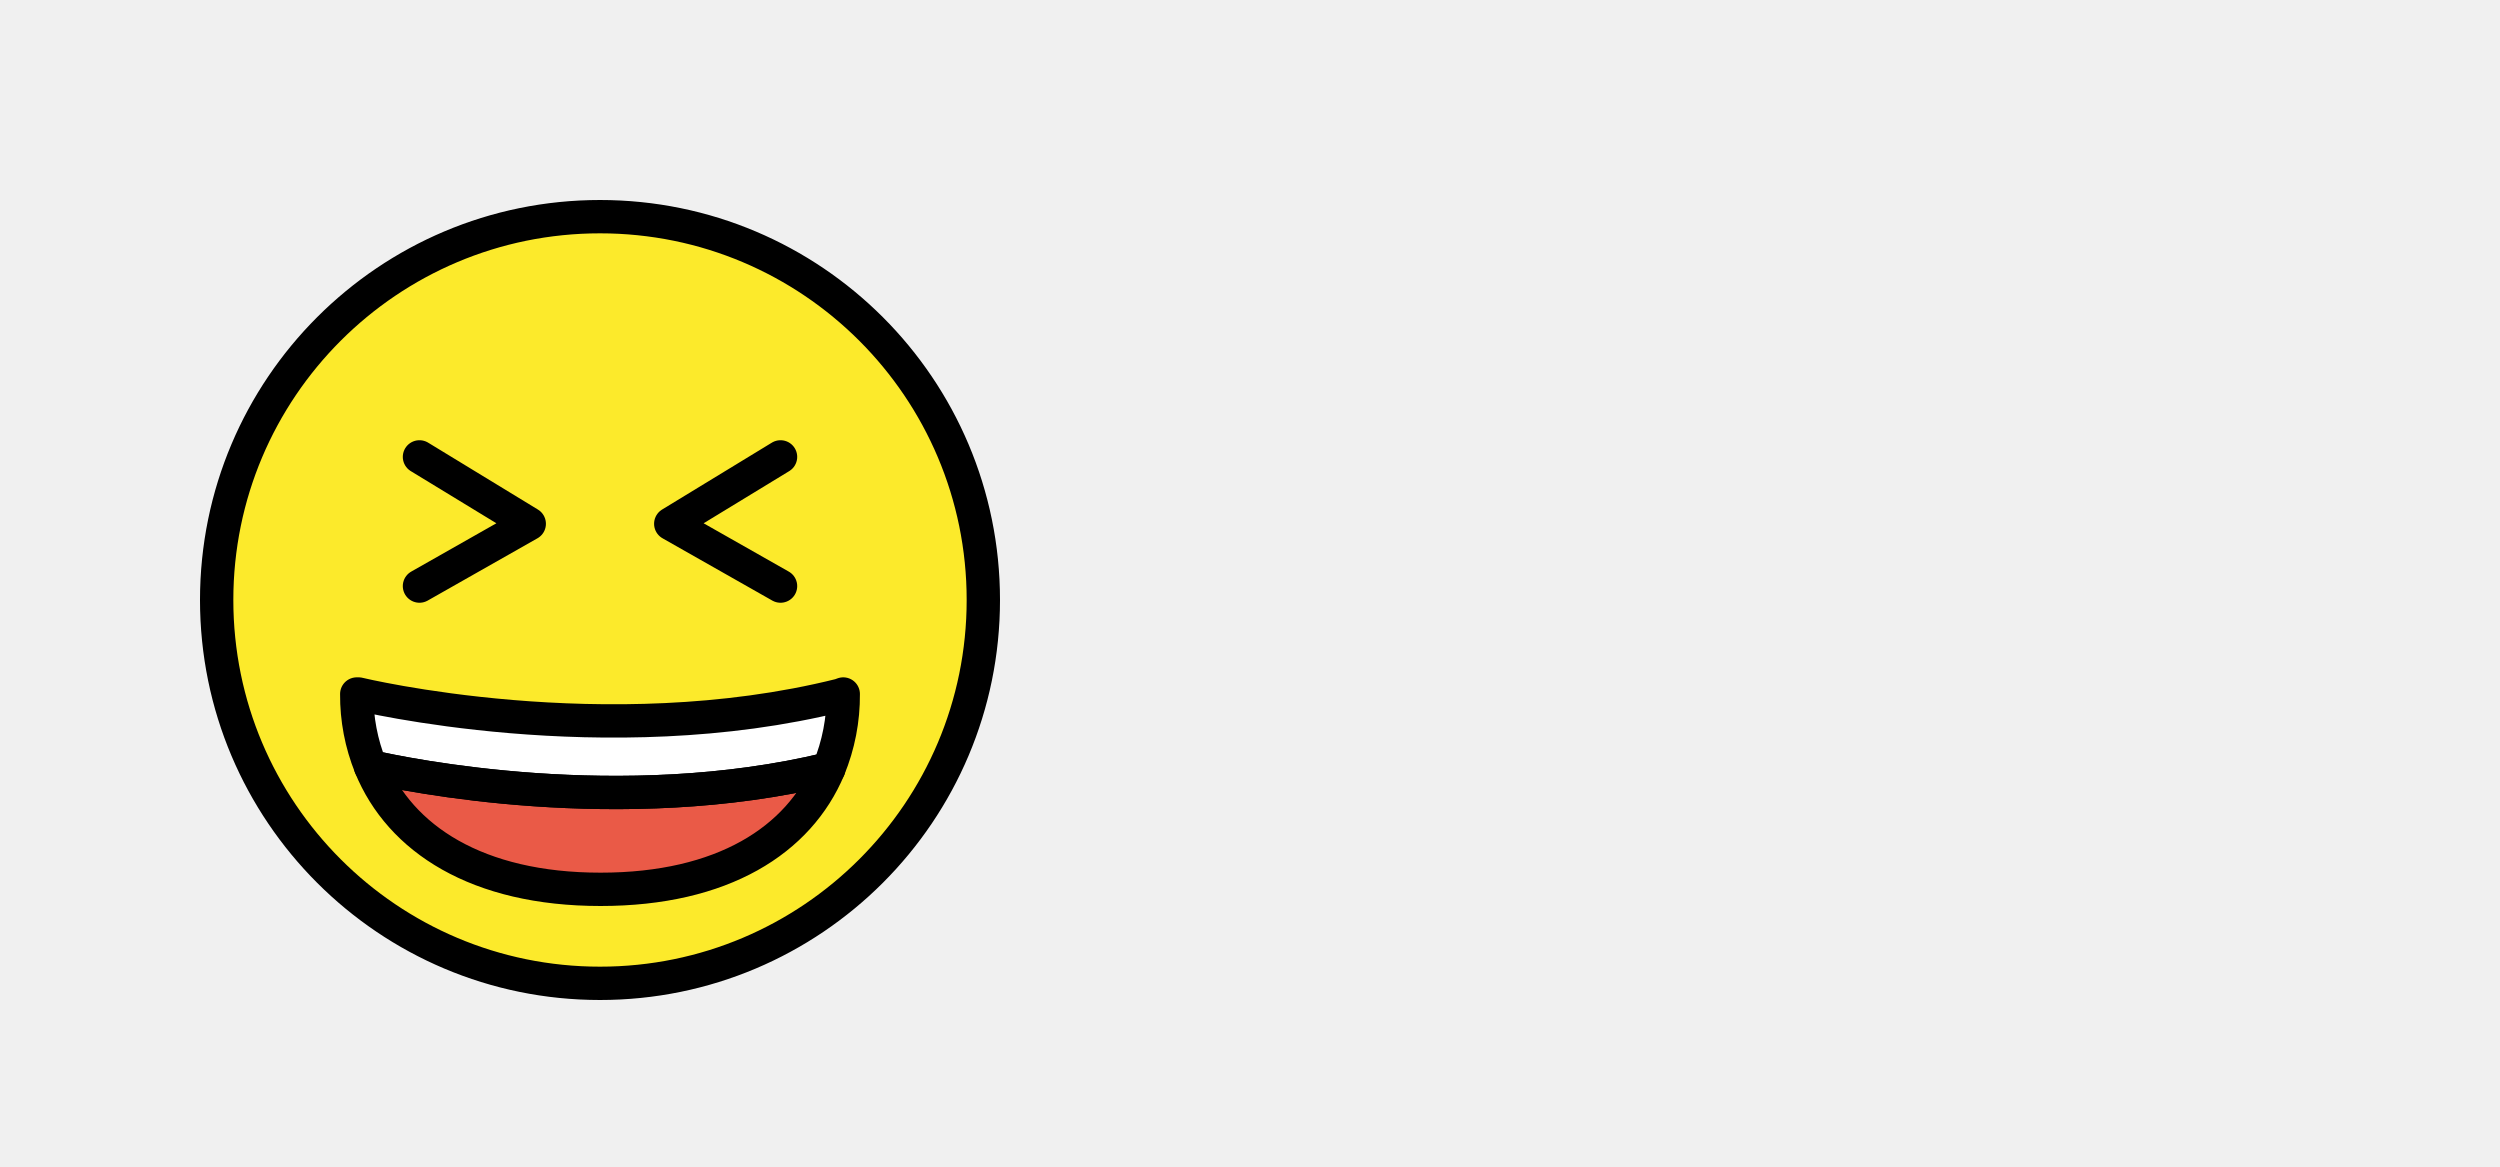
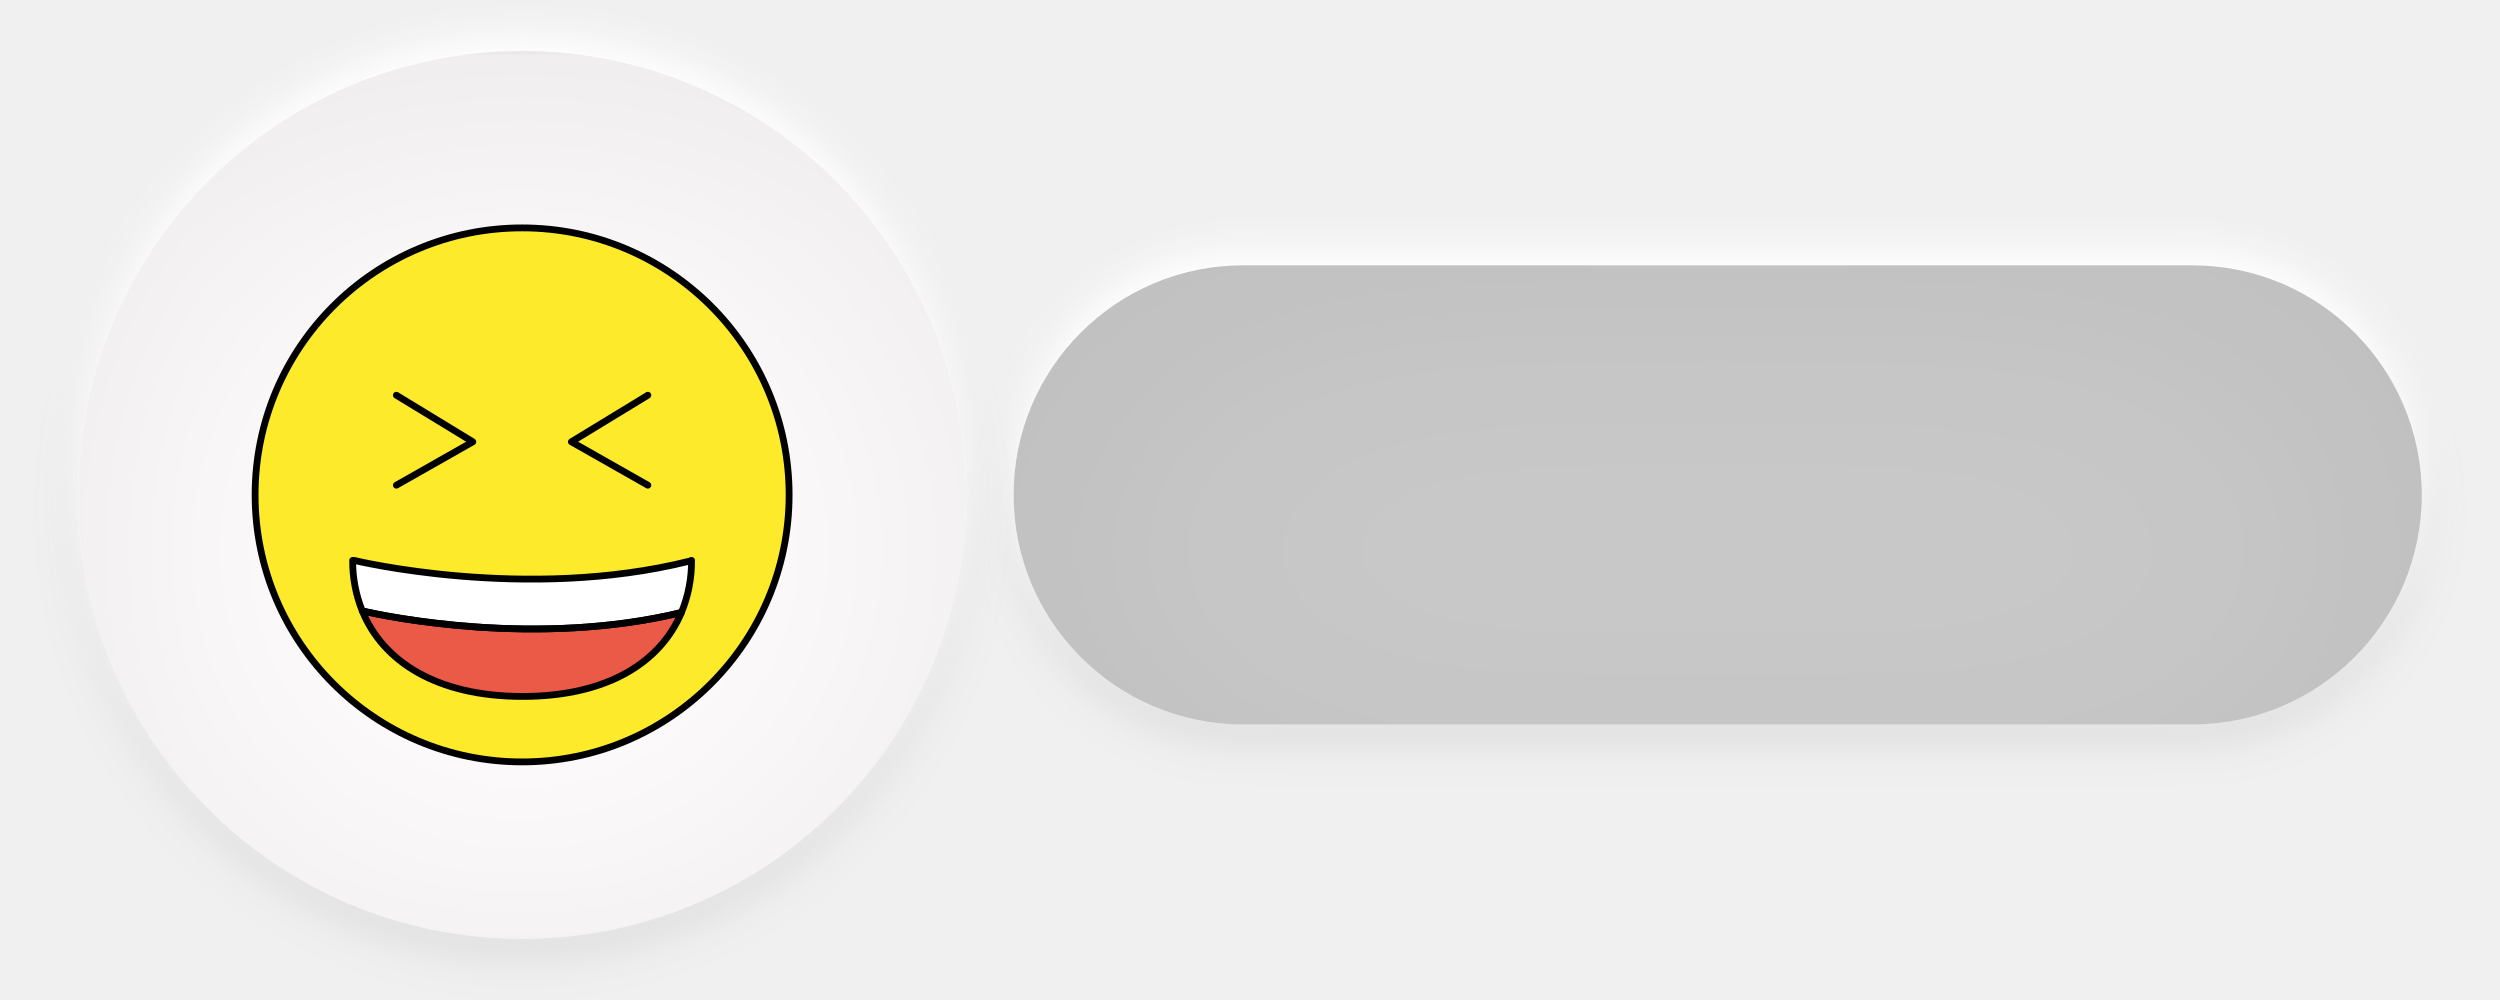
- <svg xmlns="http://www.w3.org/2000/svg" id="emoji" viewBox="0 0 150 70">
-   <rect id="my-rect" fill="#e5f9ff" x="0" y="0" rx="20" ry="20" />
-   <g>
-     <g id="color">
-       <circle cx="36" cy="36" r="23" fill="#fcea2b" />
-       <path fill="#fff" d="M50.595,41.64a11.555,11.555,0,0,1-.87,4.49c-12.49,3.03-25.43.34-27.49-.13a11.435,11.435,0,0,1-.83-4.36h.11s14.8,3.59,28.89.07Z" />
-       <path fill="#ea5a47" d="M49.725,46.13c-1.79,4.27-6.35,7.23-13.69,7.23-7.41,0-12.03-3.03-13.8-7.36C24.295,46.47,37.235,49.16,49.725,46.13Z" />
+ <svg xmlns="http://www.w3.org/2000/svg" xmlns:xlink="http://www.w3.org/1999/xlink" width="200px" height="80px" viewBox="0 0 715 294" version="1.1">
+   <defs>
+     <rect id="path-_ndjlxyn-2-1" x="288" y="78" width="414" height="135" rx="67.5" />
+     <filter x="-5.3%" y="-17.8%" width="110.6%" height="137.8%" filterUnits="objectBoundingBox" id="filter-_ndjlxyn-2-2">
+       <feOffset dx="0" dy="5" in="SourceAlpha" result="shadowOffsetOuter1" />
+       <feGaussianBlur stdDeviation="6.5" in="shadowOffsetOuter1" result="shadowBlurOuter1" />
+       <feComposite in="shadowBlurOuter1" in2="SourceAlpha" operator="out" result="shadowBlurOuter1" />
+       <feColorMatrix values="0 0 0 0 0.86   0 0 0 0 0.86   0 0 0 0 0.86  0 0 0 1 0" type="matrix" in="shadowBlurOuter1" result="shadowMatrixOuter1" />
+       <feOffset dx="0" dy="-5" in="SourceAlpha" result="shadowOffsetOuter2" />
+       <feGaussianBlur stdDeviation="5" in="shadowOffsetOuter2" result="shadowBlurOuter2" />
+       <feComposite in="shadowBlurOuter2" in2="SourceAlpha" operator="out" result="shadowBlurOuter2" />
+       <feColorMatrix values="0 0 0 0 1   0 0 0 0 1   0 0 0 0 1  0 0 0 1 0" type="matrix" in="shadowBlurOuter2" result="shadowMatrixOuter2" />
+       <feMerge>
+         <feMergeNode in="shadowMatrixOuter1" />
+         <feMergeNode in="shadowMatrixOuter2" />
+       </feMerge>
+     </filter>
+     <filter x="-19.2%" y="-60.4%" width="138.4%" height="223.0%" filterUnits="objectBoundingBox" id="filter-_ndjlxyn-2-3">
+       <feGaussianBlur stdDeviation="58.5" in="SourceAlpha" result="shadowBlurInner1" />
+       <feOffset dx="0" dy="16" in="shadowBlurInner1" result="shadowOffsetInner1" />
+       <feComposite in="shadowOffsetInner1" in2="SourceAlpha" operator="arithmetic" k2="-1" k3="1" result="shadowInnerInner1" />
+       <feColorMatrix values="0 0 0 0 0   0 0 0 0 0   0 0 0 0 0  0 0 0 0.078 0" type="matrix" in="shadowInnerInner1" />
+     </filter>
+     <circle id="path-_ndjlxyn-2-4" cx="143.5" cy="145.5" r="130.5" />
+     <filter x="-8.4%" y="-9.2%" width="116.9%" height="119.5%" filterUnits="objectBoundingBox" id="filter-_ndjlxyn-2-5">
+       <feOffset dx="0" dy="5" in="SourceAlpha" result="shadowOffsetOuter1" />
+       <feGaussianBlur stdDeviation="6.5" in="shadowOffsetOuter1" result="shadowBlurOuter1" />
+       <feColorMatrix values="0 0 0 0 0.86   0 0 0 0 0.86   0 0 0 0 0.86  0 0 0 1 0" type="matrix" in="shadowBlurOuter1" result="shadowMatrixOuter1" />
+       <feOffset dx="0" dy="-5" in="SourceAlpha" result="shadowOffsetOuter2" />
+       <feGaussianBlur stdDeviation="5" in="shadowOffsetOuter2" result="shadowBlurOuter2" />
+       <feColorMatrix values="0 0 0 0 1   0 0 0 0 1   0 0 0 0 1  0 0 0 1 0" type="matrix" in="shadowBlurOuter2" result="shadowMatrixOuter2" />
+       <feMerge>
+         <feMergeNode in="shadowMatrixOuter1" />
+         <feMergeNode in="shadowMatrixOuter2" />
+       </feMerge>
+     </filter>
+     <filter x="-30.5%" y="-31.2%" width="160.9%" height="163.6%" filterUnits="objectBoundingBox" id="filter-_ndjlxyn-2-6">
+       <feGaussianBlur stdDeviation="58.5" in="SourceAlpha" result="shadowBlurInner1" />
+       <feOffset dx="0" dy="16" in="shadowBlurInner1" result="shadowOffsetInner1" />
+       <feComposite in="shadowOffsetInner1" in2="SourceAlpha" operator="arithmetic" k2="-1" k3="1" result="shadowInnerInner1" />
+       <feColorMatrix values="0 0 0 0 0   0 0 0 0 0   0 0 0 0 0  0 0 0 0.078 0" type="matrix" in="shadowInnerInner1" />
+     </filter>
+   </defs>
+   <g id="Page-1" stroke="none" stroke-width="1" fill="none" fill-rule="evenodd">
+     <g id="Rectangle-Copy-2">
+       <use fill="black" fill-opacity="1" filter="url(#filter-_ndjlxyn-2-2)" xlink:href="#path-_ndjlxyn-2-1" />
+       <use fill-opacity="0.15" fill="#000000" fill-rule="evenodd" xlink:href="#path-_ndjlxyn-2-1" />
+       <use fill="black" fill-opacity="1" filter="url(#filter-_ndjlxyn-2-3)" xlink:href="#path-_ndjlxyn-2-1" />
    </g>
-     <g id="hair" />
-     <g id="skin" />
-     <g id="skin-shadow" />
-     <g id="line">
-       <polyline fill="none" stroke="#000" stroke-linecap="round" stroke-linejoin="round" stroke-width="2" points="25.168 27.413 31.755 31.427 25.168 35.165" />
-       <polyline fill="none" stroke="#000" stroke-linecap="round" stroke-linejoin="round" stroke-width="2" points="46.832 27.413 40.245 31.427 46.832 35.165" />
-       <circle cx="36" cy="36" r="23" fill="none" stroke="#000" stroke-linecap="round" stroke-linejoin="round" stroke-width="2" />
-       <path fill="none" stroke="#000" stroke-linecap="round" stroke-linejoin="round" stroke-width="2" d="M50.595,41.64a11.555,11.555,0,0,1-.87,4.49c-12.49,3.03-25.43.34-27.49-.13a11.435,11.435,0,0,1-.83-4.36h.11s14.8,3.59,28.89.07Z" />
-       <path fill="none" stroke="#000" stroke-linecap="round" stroke-linejoin="round" stroke-width="2" d="M49.725,46.13c-1.79,4.27-6.35,7.23-13.69,7.23-7.41,0-12.03-3.03-13.8-7.36C24.295,46.47,37.235,49.16,49.725,46.13Z" />
+     <g id="Oval-Copy-2">
+       <use fill="black" fill-opacity="1" filter="url(#filter-_ndjlxyn-2-5)" xlink:href="#path-_ndjlxyn-2-4" />
+       <use fill="#FFFDFD" fill-rule="evenodd" xlink:href="#path-_ndjlxyn-2-4" />
+       <use fill="black" fill-opacity="1" filter="url(#filter-_ndjlxyn-2-6)" xlink:href="#path-_ndjlxyn-2-4" />
    </g>
-     <animateTransform id="animate" attributeName="transform" attributeType="XML" type="rotate" from="0 36 36" to="360 36 36" dur="2s" repeatCount="indefinite" />
+     <g>
+       <g id="Group" transform="translate(65, 67)">
+         <g id="color" fill-rule="nonzero">
+           <circle id="Oval" fill="#FCEA2B" cx="78.5" cy="78.5" r="78.5" />
+           <path d="M128.313,97.75 C128.354,103.005 127.345,108.215 125.344,113.074 C82.715,123.416 38.55,114.235 31.519,112.63 C29.612,107.903 28.65,102.847 28.687,97.75 L29.062,97.75 C29.062,97.75 79.575,110.002 127.665,97.988 L128.313,97.75 Z" id="Path" fill="#FFFFFF" />
+           <path d="M125.344,113.074 C119.235,127.648 103.672,137.75 78.62,137.75 C53.329,137.75 37.561,127.409 31.52,112.63 C38.551,114.235 82.715,123.416 125.344,113.074 Z" id="Path" fill="#EA5A47" />
+         </g>
+         <g id="line" stroke="#000000" stroke-linecap="round" stroke-linejoin="round" stroke-width="2">
+           <polyline id="Path" points="41.53 49.192 64.012 62.892 41.53 75.65" />
+           <polyline id="Path" points="115.47 49.192 92.988 62.892 115.47 75.65" />
+           <circle id="Oval" cx="78.5" cy="78.5" r="78.5" />
+           <path d="M128.313,97.75 C128.354,103.005 127.345,108.215 125.344,113.074 C82.715,123.416 38.55,114.235 31.519,112.63 C29.612,107.903 28.65,102.847 28.687,97.75 L29.062,97.75 C29.062,97.75 79.575,110.002 127.665,97.988 L128.313,97.75 Z" id="Path" />
+           <path d="M125.344,113.074 C119.235,127.648 103.672,137.75 78.62,137.75 C53.329,137.75 37.561,127.409 31.52,112.63 C38.551,114.235 82.715,123.416 125.344,113.074 Z" id="Path" />
+         </g>
+       </g>
+       <animateTransform id="animate" attributeName="transform" attributeType="XML" type="rotate" from="0 143.5 145.5" to="360 143.5 145.5" dur="2s" repeatCount="indefinite" />
+     </g>
  </g>
-   <text id="my-text" />
</svg>
